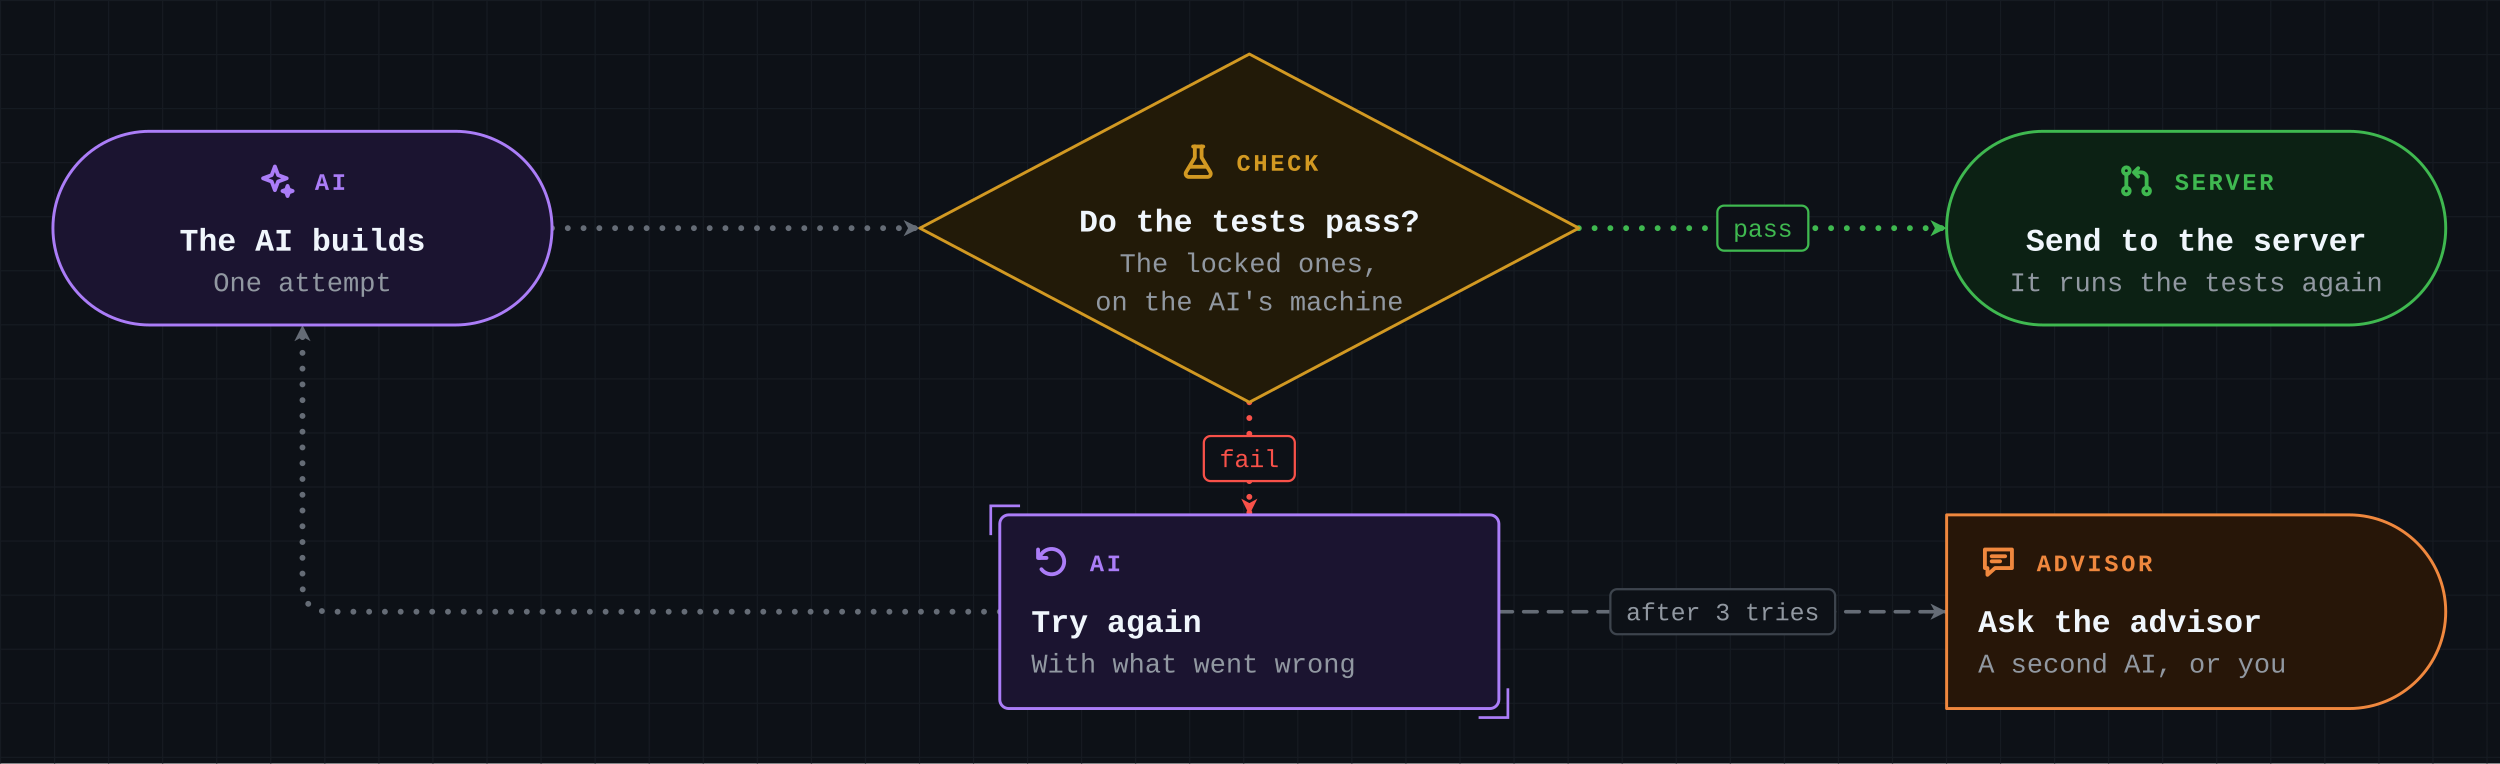
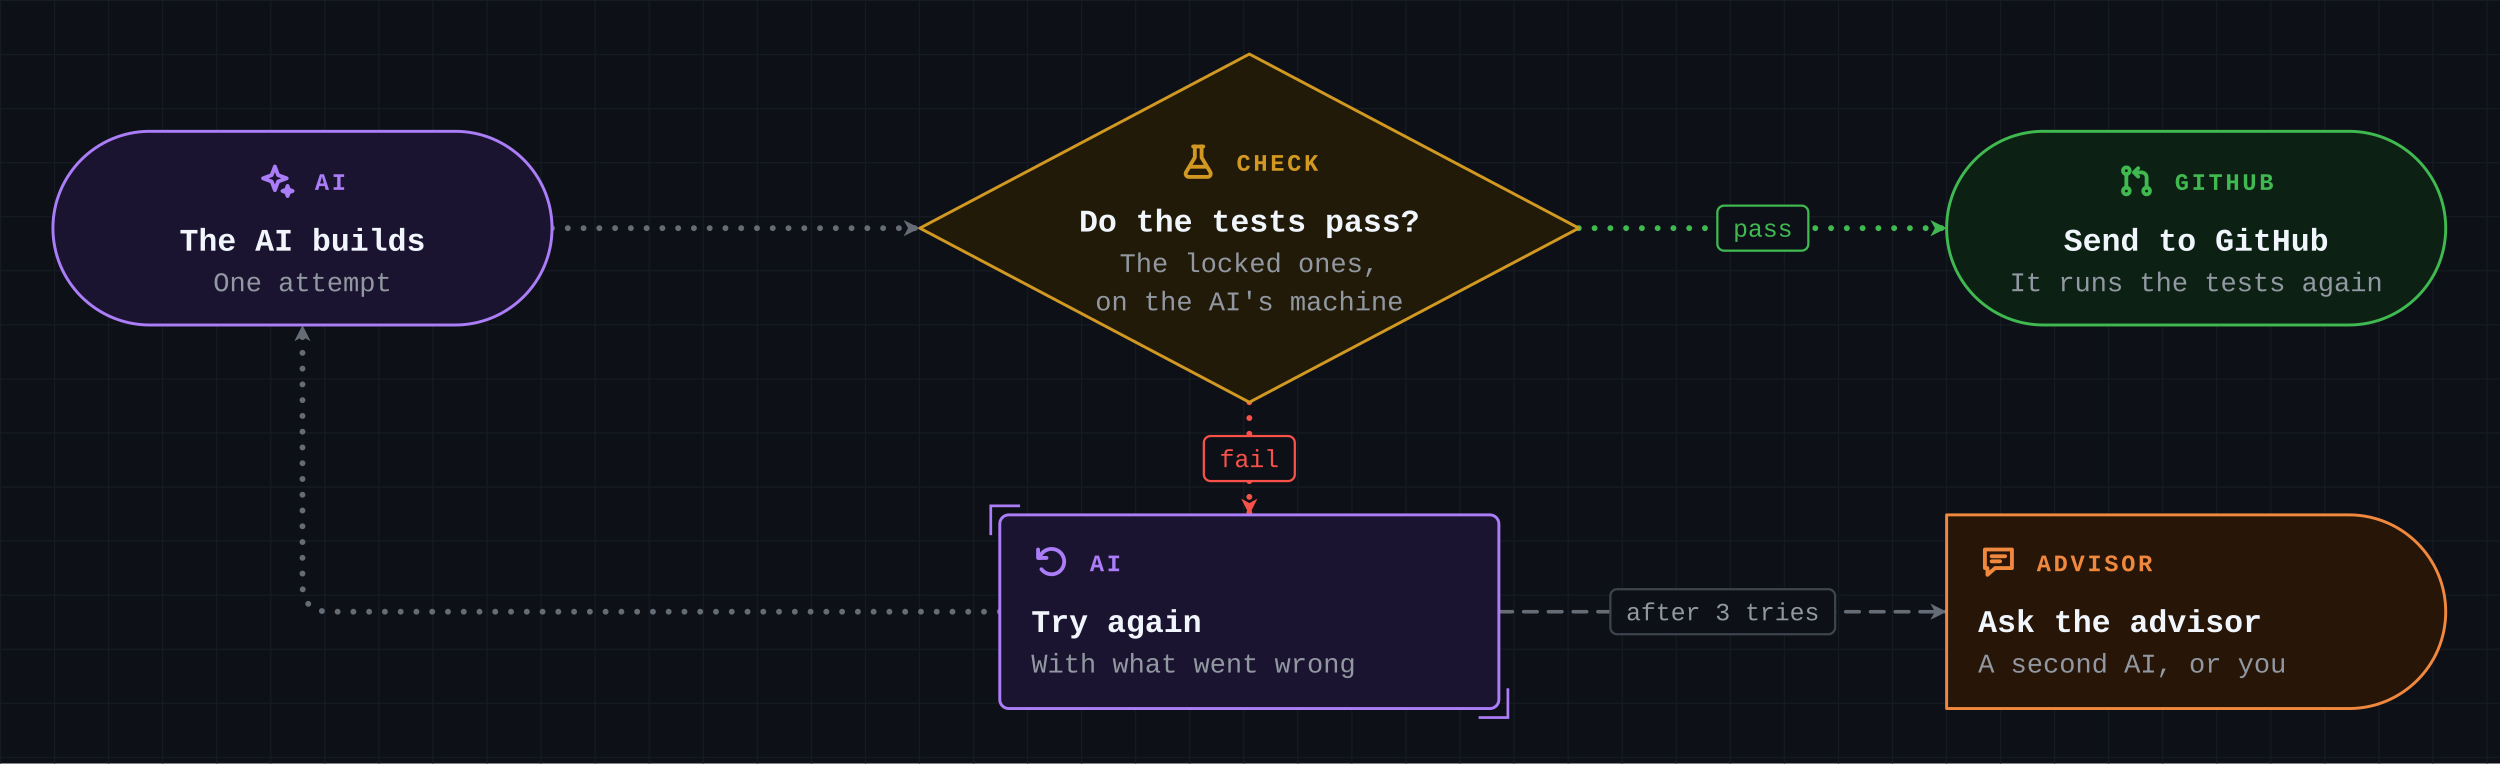
<svg xmlns="http://www.w3.org/2000/svg" viewBox="12 -24 1110 339" width="1110" height="339" role="img" aria-labelledby="title desc" font-family="ui-monospace, SFMono-Regular, 'JetBrains Mono', 'Cascadia Mono', Menlo, Consolas, 'Liberation Mono', monospace">
  <defs>
    <marker id="arrow-plain" viewBox="0 0 10 10" refX="9" refY="5" markerWidth="9" markerHeight="9" markerUnits="userSpaceOnUse" orient="auto-start-reverse">
      <path d="M1,1 L9,5 L1,9 L3.2,5 z" fill="#656c76" />
    </marker>
    <marker id="arrow-fail" viewBox="0 0 10 10" refX="9" refY="5" markerWidth="9" markerHeight="9" markerUnits="userSpaceOnUse" orient="auto-start-reverse">
      <path d="M1,1 L9,5 L1,9 L3.2,5 z" fill="#f85149" />
    </marker>
    <marker id="arrow-pass" viewBox="0 0 10 10" refX="9" refY="5" markerWidth="9" markerHeight="9" markerUnits="userSpaceOnUse" orient="auto-start-reverse">
      <path d="M1,1 L9,5 L1,9 L3.2,5 z" fill="#3fb950" />
    </marker>
    <pattern id="grid" x="12" y="-24" width="24" height="24" patternUnits="userSpaceOnUse">
      <path d="M24 0H0V24" fill="none" stroke="#161b22" stroke-width="1" />
    </pattern>
  </defs>
  <style>.main{stroke-width:2.6;stroke-dasharray:0 7;animation:flow 0.8s linear infinite}.side{stroke-width:1.6;stroke-dasharray:6 5;animation:side 1.6s linear infinite}@keyframes flow{to{stroke-dashoffset:-7}}@keyframes side{to{stroke-dashoffset:-11}}@media (prefers-reduced-motion:reduce){.main,.side{animation:none}.ticket{display:none}}</style>
  <rect x="12" y="-24" width="1110" height="339" fill="#0d1117" />
  <rect x="12" y="-24" width="1110" height="339" fill="url(#grid)" />
  <path class="main" d="M257.1,77.3 L420.4,77.3" fill="none" stroke="#656c76" stroke-linecap="round" stroke-linejoin="round" marker-end="url(#arrow-plain)" />
  <path class="main" d="M713.0,77.3 L876.3,77.3" fill="none" stroke="#3fb950" stroke-linecap="round" stroke-linejoin="round" marker-end="url(#arrow-pass)" />
  <path class="main" d="M566.7,154.6 L566.7,204.6" fill="none" stroke="#f85149" stroke-linecap="round" stroke-linejoin="round" marker-end="url(#arrow-fail)" />
  <path class="main" d="M455.9,247.6 L158.3,247.6 Q146.3,247.6 146.3,235.6 L146.3,120.3" fill="none" stroke="#656c76" stroke-linecap="round" stroke-linejoin="round" marker-end="url(#arrow-plain)" />
  <path class="side" d="M677.5,247.6 L876.3,247.6" fill="none" stroke="#656c76" stroke-linecap="round" stroke-linejoin="round" marker-end="url(#arrow-plain)" />
  <rect x="35.5" y="34.3" width="221.6" height="86.0" rx="43.0" fill="#1b1430" stroke="#ab7df8" stroke-width="1.3" stroke-linejoin="round" />
  <g transform="translate(125.8,47.3) scale(0.75)" fill="none" stroke="#ab7df8" stroke-width="2.27" stroke-linecap="round" stroke-linejoin="round">
    <path d="M11 3.5l1.9 5.1L18 10.5l-5.1 1.9L11 17.5l-1.9-5.1L4 10.5l5.1-1.9z" />
    <path d="M18.5 15l.8 2.2l2.2.8l-2.2.8l-.8 2.2l-.8-2.2l-2.2-.8l2.2-.8z" />
  </g>
  <text x="151.8" y="60.3" font-size="10.5" font-weight="700" letter-spacing="1.2" fill="#ab7df8">AI</text>
  <text x="146.3" y="87.3" text-anchor="middle" font-size="14" font-weight="700" fill="#f0f6fc">The AI builds</text>
  <text x="146.3" y="105.3" text-anchor="middle" font-size="12" fill="#9198a1">One attempt</text>
  <polygon points="566.7,0.0 713.0,77.3 566.7,154.6 420.4,77.3" fill="#221a08" stroke="#d29922" stroke-width="1.3" stroke-linejoin="round" />
  <g transform="translate(535.0,38.8) scale(0.75)" fill="none" stroke="#d29922" stroke-width="2.27" stroke-linecap="round" stroke-linejoin="round">
    <path d="M9 3h6" />
    <path d="M10 3v6.5l-5.2 8.7A1.9 1.9 0 0 0 6.4 21h11.2a1.9 1.9 0 0 0 1.6-2.8L14 9.5V3" />
    <path d="M7.4 15h9.2" />
  </g>
  <text x="561.0" y="51.8" font-size="10.5" font-weight="700" letter-spacing="1.2" fill="#d29922">CHECK</text>
  <text x="566.7" y="78.8" text-anchor="middle" font-size="14" font-weight="700" fill="#f0f6fc">Do the tests pass?</text>
  <text x="566.7" y="96.8" text-anchor="middle" font-size="12" fill="#9198a1">The locked ones,</text>
  <text x="566.7" y="113.8" text-anchor="middle" font-size="12" fill="#9198a1">on the AI's machine</text>
  <rect x="876.3" y="34.3" width="221.6" height="86.0" rx="43.0" fill="#0c2114" stroke="#3fb950" stroke-width="1.3" stroke-linejoin="round" />
  <g transform="translate(951.6,47.3) scale(0.75)" fill="none" stroke="#3fb950" stroke-width="2.27" stroke-linecap="round" stroke-linejoin="round">
    <path d="M6 4a2 2 0 1 0 0 4a2 2 0 1 0 0-4z" />
    <path d="M6 16a2 2 0 1 0 0 4a2 2 0 1 0 0-4z" />
    <path d="M18 16a2 2 0 1 0 0 4a2 2 0 1 0 0-4z" />
    <path d="M6 8v8" />
    <path d="M18 16v-6a3 3 0 0 0-3-3h-4" />
    <path d="M13 4.5L10.5 7L13 9.5" />
  </g>
-   <text x="977.6" y="60.3" font-size="10.5" font-weight="700" letter-spacing="1.2" fill="#3fb950">SERVER</text>
-   <text x="987.1" y="87.3" text-anchor="middle" font-size="14" font-weight="700" fill="#f0f6fc">Send to the server</text>
+   <text x="977.6" y="60.3" font-size="10.5" font-weight="700" letter-spacing="1.2" fill="#3fb950">GITHUB</text>
+   <text x="987.1" y="87.3" text-anchor="middle" font-size="14" font-weight="700" fill="#f0f6fc">Send to GitHub</text>
  <text x="987.1" y="105.3" text-anchor="middle" font-size="12" fill="#9198a1">It runs the tests again</text>
  <rect x="455.9" y="204.6" width="221.6" height="86.0" rx="4" fill="#1b1430" stroke="#ab7df8" stroke-width="1.3" stroke-linejoin="round" />
  <path d="M464.9,200.6 H451.9 V213.6" fill="none" stroke="#ab7df8" stroke-width="1.2" />
  <path d="M668.5,294.6 H681.5 V281.6" fill="none" stroke="#ab7df8" stroke-width="1.2" />
  <g transform="translate(469.9,216.6) scale(0.75)" fill="none" stroke="#ab7df8" stroke-width="2.27" stroke-linecap="round" stroke-linejoin="round">
    <path d="M4 4.5v5h5" />
    <path d="M4.8 9.5A7.5 7.5 0 1 1 6 16.2" />
  </g>
  <text x="495.9" y="229.6" font-size="10.5" font-weight="700" letter-spacing="1.2" fill="#ab7df8">AI</text>
  <text x="469.9" y="256.6" font-size="14" font-weight="700" fill="#f0f6fc">Try again</text>
  <text x="469.9" y="274.6" font-size="12" fill="#9198a1">With what went wrong</text>
  <path d="M876.3,204.6 H1054.9 A43.0,43.0 0 0 1 1054.9,290.6 H876.3 Z" fill="#271608" stroke="#f0883e" stroke-width="1.3" stroke-linejoin="round" />
  <g transform="translate(890.3,216.6) scale(0.75)" fill="none" stroke="#f0883e" stroke-width="2.27" stroke-linecap="round" stroke-linejoin="round">
    <path d="M4 4.5h16v11H10l-4.5 4v-4H4z" />
    <path d="M8 8.5h8M8 11.5h5" />
  </g>
  <text x="916.3" y="229.6" font-size="10.5" font-weight="700" letter-spacing="1.2" fill="#f0883e">ADVISOR</text>
  <text x="890.3" y="256.6" font-size="14" font-weight="700" fill="#f0f6fc">Ask the advisor</text>
  <text x="890.3" y="274.6" font-size="12" fill="#9198a1">A second AI, or you</text>
  <rect x="774.5" y="67.3" width="40.4" height="20" rx="3" fill="#0d1117" stroke="#3fb950" stroke-width="1" />
  <text x="794.7" y="81.1" text-anchor="middle" font-size="11" fill="#3fb950">pass</text>
  <rect x="546.5" y="169.6" width="40.4" height="20" rx="3" fill="#0d1117" stroke="#f85149" stroke-width="1" />
  <text x="566.7" y="183.4" text-anchor="middle" font-size="11" fill="#f85149">fail</text>
  <rect x="727.0" y="237.6" width="99.8" height="20" rx="3" fill="#0d1117" stroke="#3d444d" stroke-width="1" />
  <text x="776.9" y="251.4" text-anchor="middle" font-size="11" fill="#9198a1">after 3 tries</text>
</svg>
